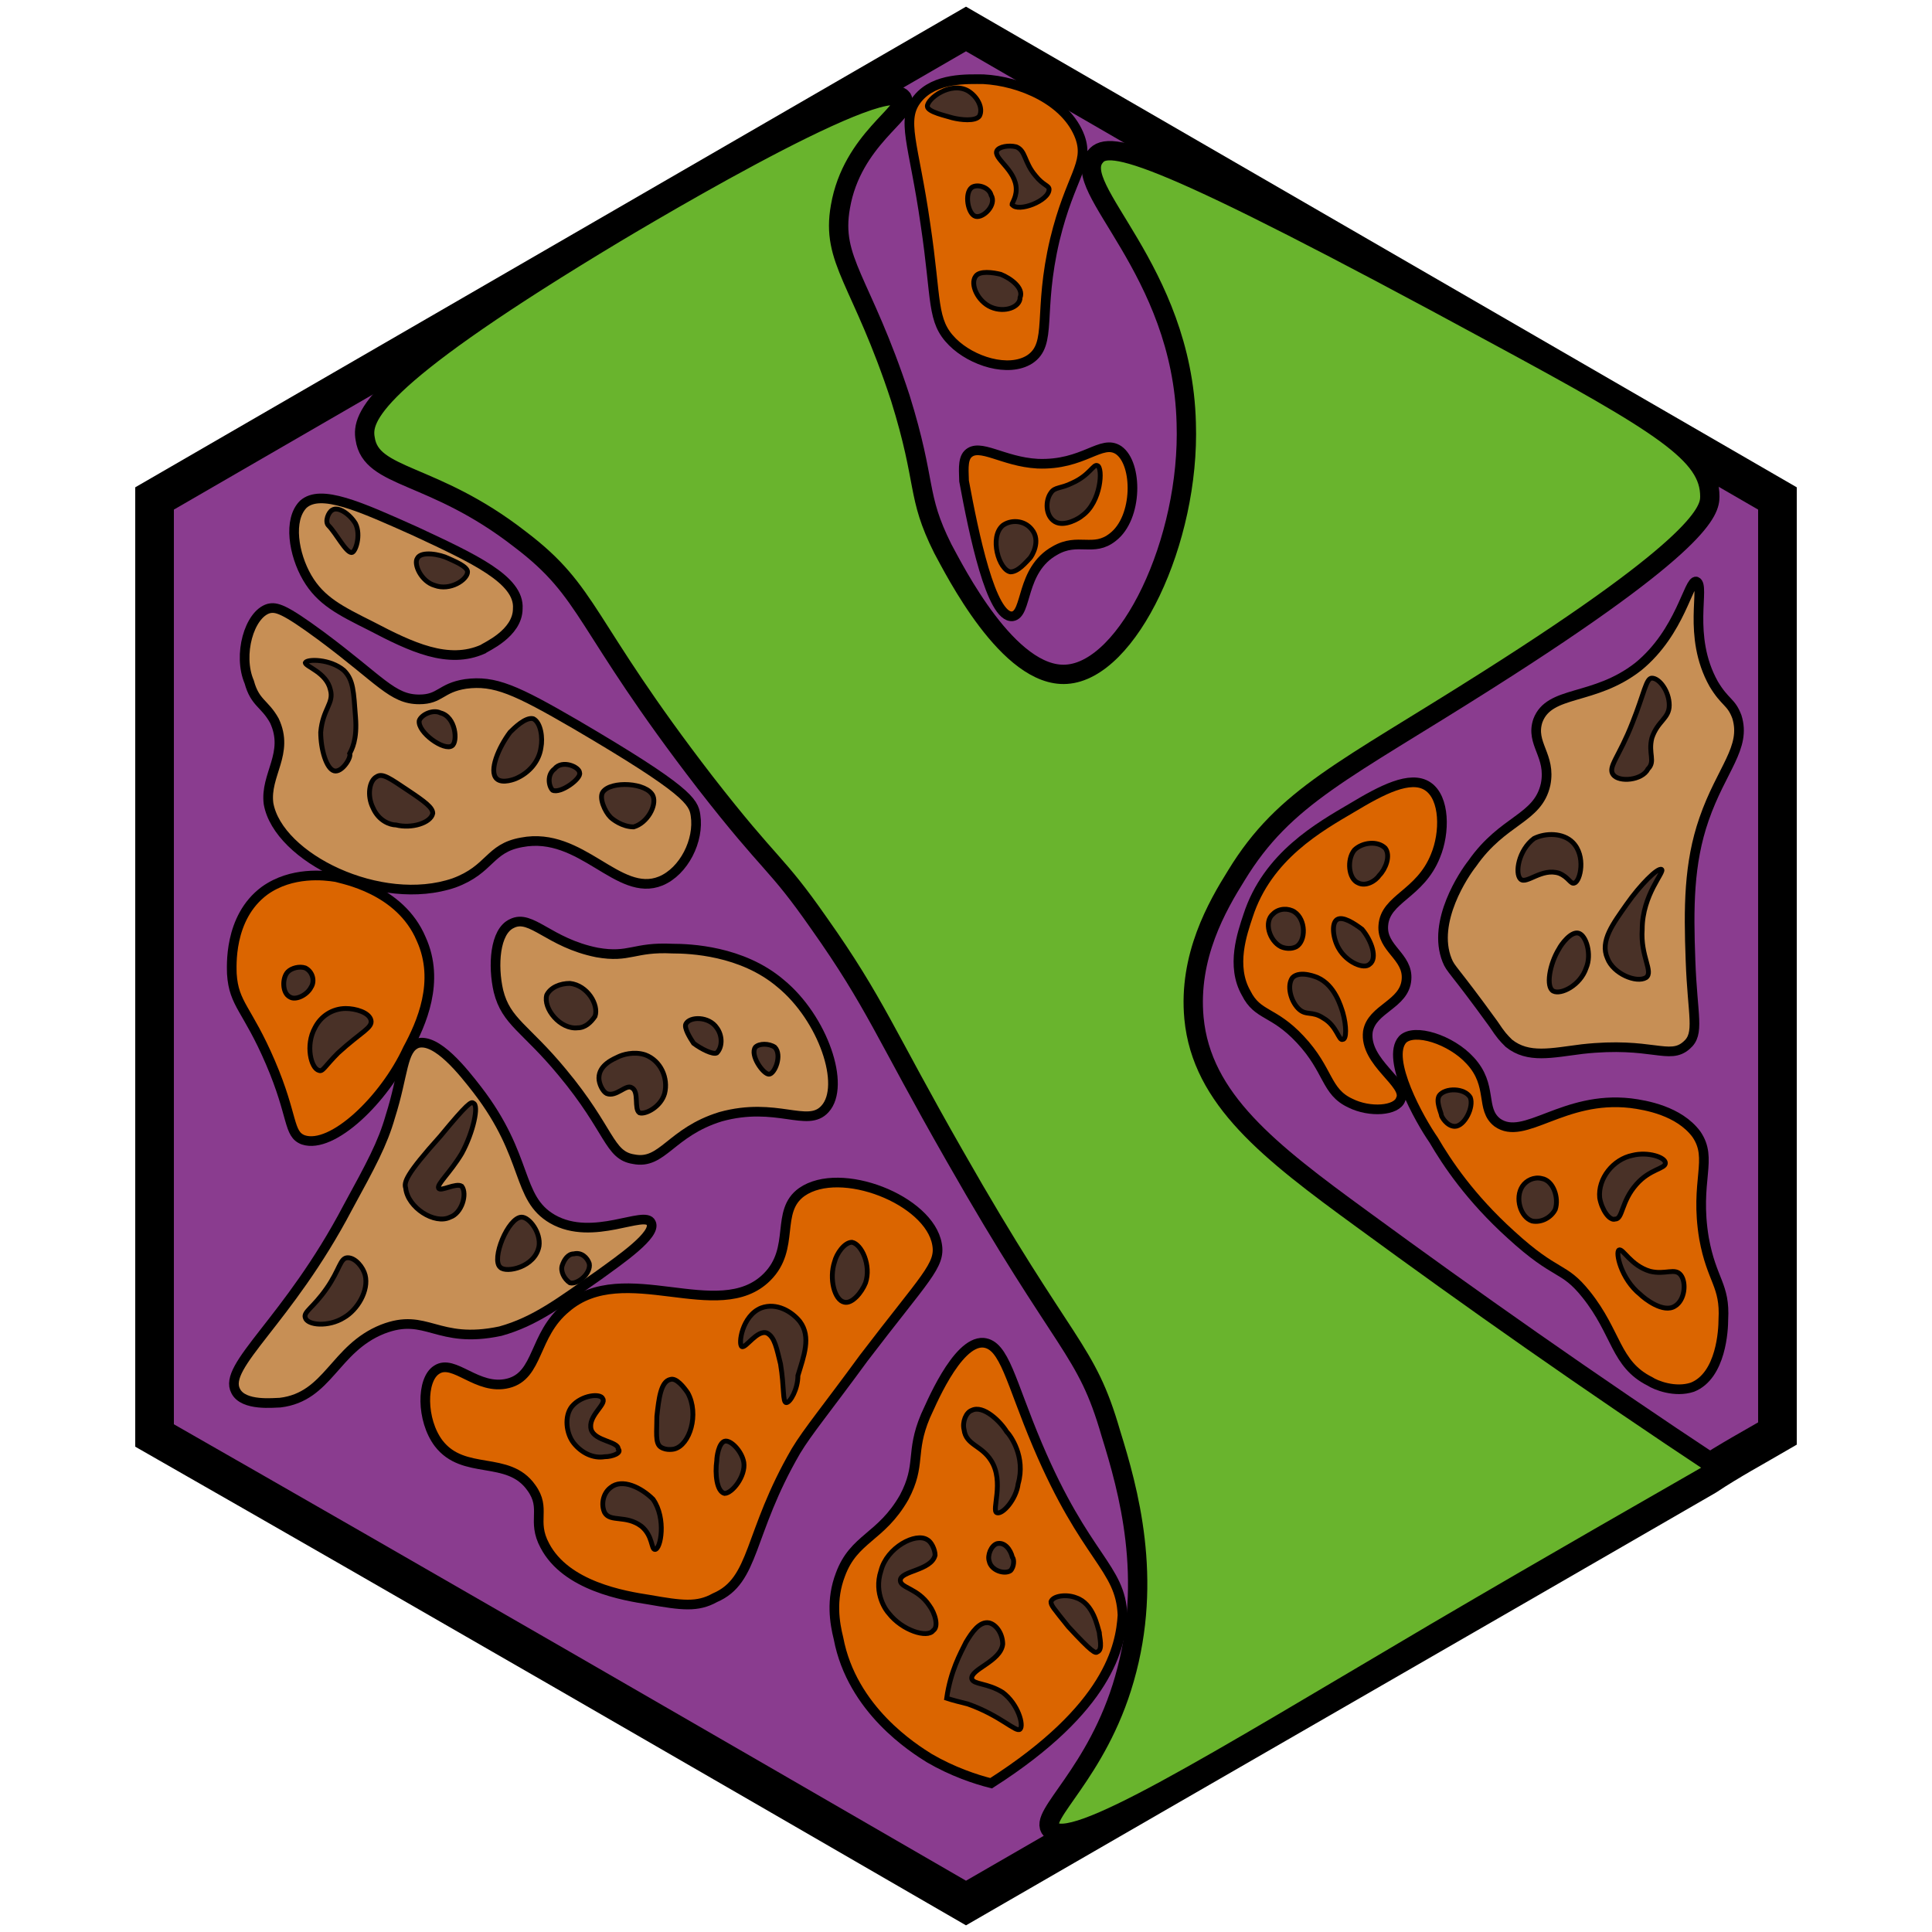
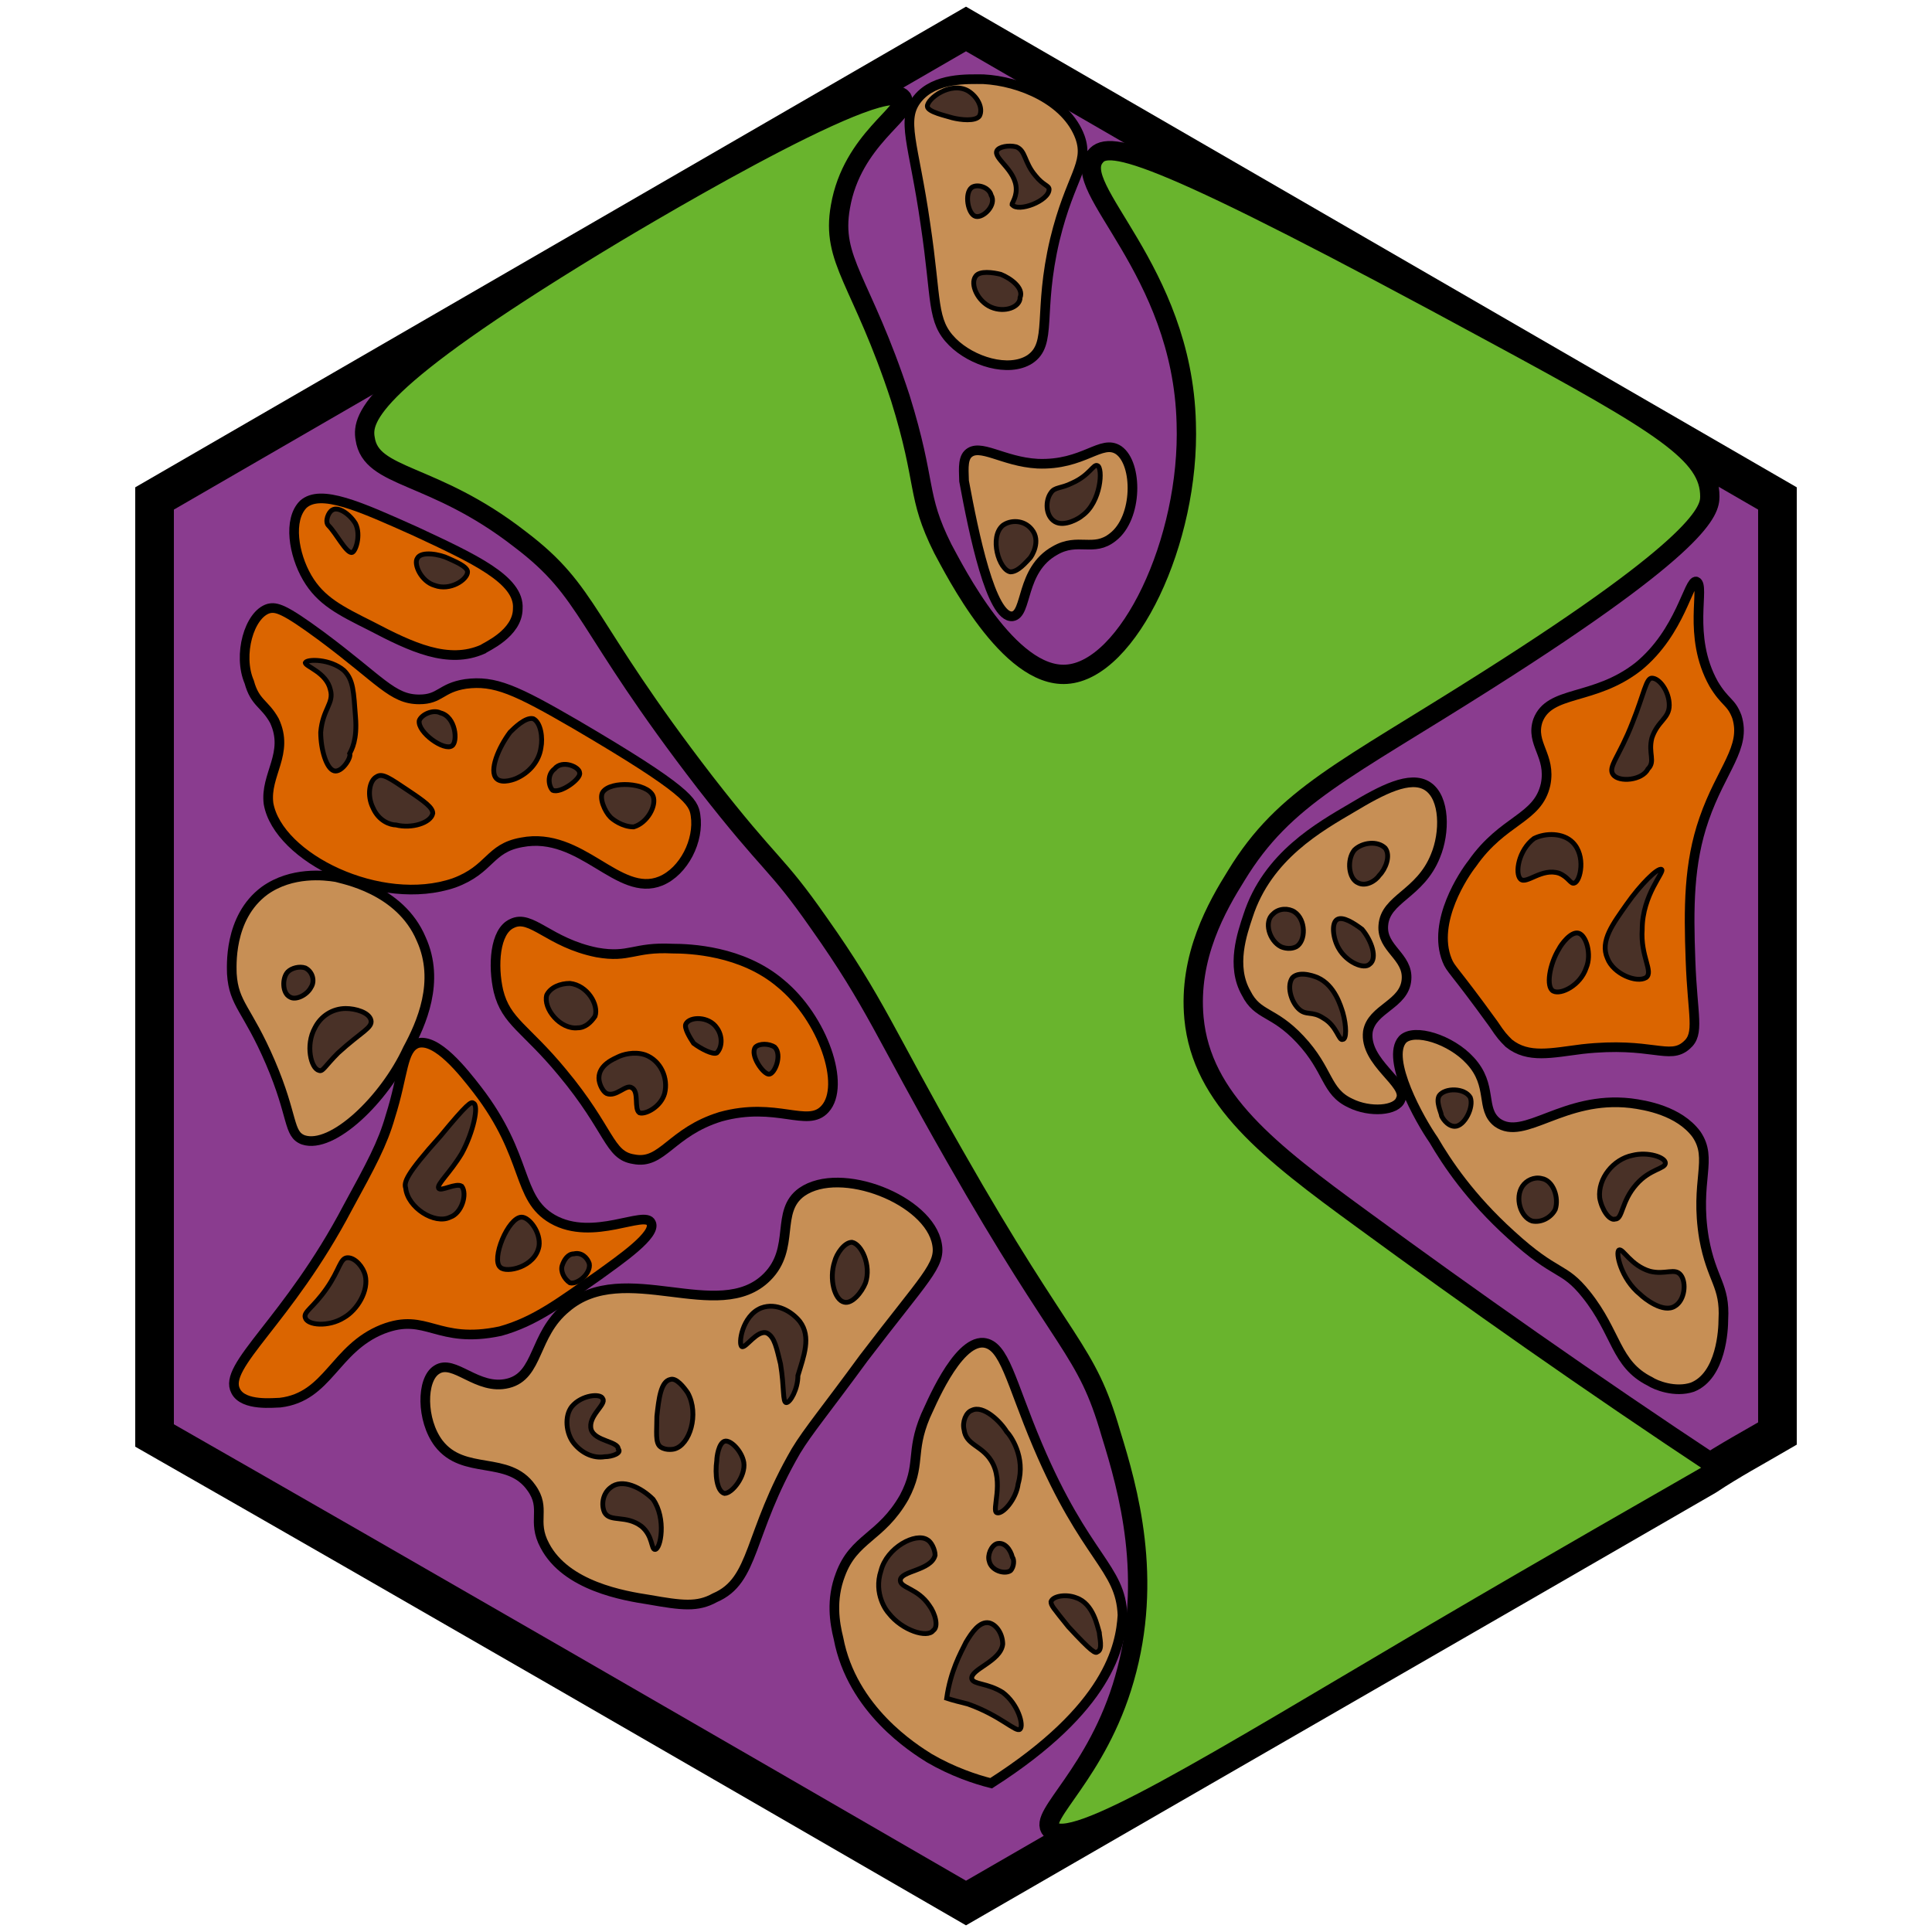
<svg xmlns="http://www.w3.org/2000/svg" version="1.1" id="Ebene_2_00000109015629924098340060000008336861892324566444_" x="0px" y="0px" viewBox="0 0 100 100" style="enable-background:new 0 0 100 100;" xml:space="preserve">
-   <style type="text/css">	.st0{fill:#8A3C8F;stroke:#000000;stroke-width:2;stroke-miterlimit:10;}	.st1{fill:#69B42D;stroke:#000000;stroke-miterlimit:10;}	.st2{fill:#DB6500;stroke:#000000;stroke-width:0.5;stroke-miterlimit:10;}	.st3{fill:#C78F55;stroke:#000000;stroke-width:0.5;stroke-miterlimit:10;}	.st4{fill:#493127;stroke:#000000;stroke-width:0.25;stroke-miterlimit:10;}	.st5{fill:#493127;stroke:#000000;stroke-width:0.25;stroke-miterlimit:10;}</style>
+   <style type="text/css">	.st0{fill:#8A3C8F;stroke:#000000;stroke-width:2;stroke-miterlimit:10;}	.st1{fill:#69B42D;stroke:#000000;stroke-miterlimit:10;}	.st2{fill:#C78F55;stroke:#000000;stroke-width:0.5;stroke-miterlimit:10;}	.st3{fill:#DB6500;stroke:#000000;stroke-width:0.5;stroke-miterlimit:10;}	.st4{fill:#493127;stroke:#000000;stroke-width:0.25;stroke-miterlimit:10;}	.st5{fill:#493127;stroke:#000000;stroke-width:0.25;stroke-miterlimit:10;}</style>
  <path class="st0" d="M92,25.8L50,1.5L8,25.8v48.5c14,8,28,16.1,42,24.2c12.8-7.4,25.5-14.7,38.3-22.1c1.2-0.8,2.5-1.5,3.7-2.2V25.8z " />
  <path class="st1" d="M74.3,84.5c-11.7,6.9-18.9,11.4-19.9,10.2c-0.7-0.7,2.4-2.9,3.8-7.8c1.5-5.2,0.2-9.8-0.7-12.7 c-1.3-4.5-2.3-4.2-8.1-14.4c-3.6-6.3-4.1-7.9-7-12c-2.3-3.3-2.4-2.8-5.9-7.3c-6.4-8.3-5.9-9.8-9.6-12.6c-4.5-3.5-7.7-3.1-8-5.2 c-0.2-1.1,0.4-3,11.9-10c1.3-0.8,14.9-9,15.9-7.6c0.4,0.7-2.6,2.1-3.2,5.6c-0.5,2.8,1.1,3.8,3.1,9.9c1.4,4.5,0.8,5,2.2,7.8 c0.6,1.1,3.4,6.7,6.4,6.5c3.2-0.2,6.4-6.9,6.2-13c-0.2-8-6.1-12.2-4.7-13.8c0.7-0.9,3.2-0.3,20.7,9.2c8.7,4.7,11.1,6.2,11.1,8.4 c0,0.7-0.3,2.4-11.5,9.5c-7.4,4.7-10.5,6-13,10.1c-1,1.6-2.5,4.2-2.2,7.4c0.4,4.2,3.9,6.9,8.7,10.4C76.1,67.2,82.2,71.5,89,76 C85.7,77.9,80.6,80.8,74.3,84.5z" />
  <path class="st2" d="M58.1,83.6c-0.1-2.5-1.9-2.9-4.4-8.8c-1.4-3.3-1.7-5.2-2.8-5.3c-1.4-0.1-2.8,3.4-3,3.8 c-0.8,1.9-0.2,2.5-1.1,4.2c-1.2,2.1-2.6,2.1-3.3,4c-0.5,1.3-0.3,2.5-0.1,3.3c0.7,3.7,3.9,5.7,4.7,6.2c1.2,0.7,2.4,1.1,3.2,1.3 C57.4,88.4,58,85.2,58.1,83.6z" />
  <path class="st2" d="M37,82.7c2.1-0.9,1.7-3.3,4.2-7.6c0.6-1,1.6-2.2,3.5-4.8c3.2-4.2,4-4.8,3.8-5.9c-0.4-2.3-5-4.1-7-2.7 c-1.4,1-0.3,2.9-1.8,4.4c-2.5,2.5-7.4-1-10.4,1.6c-1.7,1.4-1.4,3.5-3,3.9s-2.8-1.3-3.7-0.7c-0.8,0.5-0.8,2.6,0.1,3.8 c1.3,1.7,3.6,0.6,4.8,2.3c0.8,1.1,0,1.7,0.7,3c1.1,2.1,4.1,2.6,5.4,2.8C35.3,83.1,36.1,83.2,37,82.7z" />
  <path class="st3" d="M18,62.5c1.2-2.2,1.8-3.3,2.2-4.7c0.7-2.2,0.6-3.5,1.4-3.8c1-0.3,2.4,1.5,3.1,2.4c2.7,3.5,2,5.6,3.9,6.7 c2.1,1.2,4.8-0.5,5.1,0.2c0.3,0.6-1.6,1.9-2.7,2.7c-2,1.4-3.3,2.4-5.1,2.9c-3.3,0.7-3.8-1-6.1-0.1c-2.5,1-2.8,3.5-5.3,3.8 c-0.3,0-1.9,0.2-2.3-0.6C11.5,70.7,14.9,68.4,18,62.5z" />
  <path class="st3" d="M26.5,47.8c1-0.5,1.9,1,4.4,1.5c1.7,0.3,1.9-0.3,3.9-0.2c0.9,0,3.6,0.1,5.6,1.8c2.2,1.8,3.4,5.3,2.3,6.5 c-0.9,1-2.5-0.4-5.4,0.4c-2.6,0.8-3,2.5-4.5,2.2c-1.3-0.2-1.2-1.5-3.7-4.5c-1.9-2.3-2.9-2.6-3.3-4.2C25.5,50,25.6,48.2,26.5,47.8z" />
  <path class="st2" d="M17.4,45.4c-0.6-0.1-2.3-0.3-3.7,0.7c-1.9,1.4-1.7,4-1.7,4.3c0.1,1.6,0.8,1.8,2,4.6s0.9,3.7,1.7,4 c1.5,0.5,4.2-2.1,5.4-4.7c0.7-1.3,1.7-3.5,0.7-5.7C20.7,46,17.7,45.5,17.4,45.4z" />
  <path class="st3" d="M12.9,35.3c-0.6-1.4,0-3.5,1-3.8c0.4-0.1,0.8,0,2.7,1.4c3.1,2.3,3.7,3.3,5.1,3.3c1.1,0,1.1-0.6,2.4-0.8 c1.5-0.2,2.6,0.3,5.7,2.1c5.8,3.4,6.1,4,6.2,4.7c0.2,1.3-0.6,2.9-1.8,3.4c-2.2,0.9-4.1-2.6-7.2-2c-1.7,0.3-1.6,1.4-3.5,2.1 c-3.8,1.3-9.1-1.3-9.6-4.1c-0.2-1.5,1.1-2.6,0.3-4.3C13.7,36.4,13.2,36.4,12.9,35.3z" />
  <path class="st3" d="M15.9,29.9c-0.7-1.2-1-3-0.2-3.8c0.9-0.8,2.9,0.1,5.8,1.4c3,1.4,5.4,2.5,5.3,4c0,1.3-1.7,2-1.8,2.1 c-1.8,0.8-3.7-0.1-5.8-1.2C17.6,31.6,16.6,31.1,15.9,29.9z" />
  <path class="st2" d="M49.9,24.9c0-0.4-0.1-1.1,0.2-1.4c0.6-0.6,1.8,0.4,3.6,0.5c2.4,0.1,3.3-1.3,4.2-0.7c1,0.7,1,3.5-0.3,4.5 c-1,0.8-1.8,0-3,0.7c-1.8,1-1.4,3.3-2.2,3.4C51.3,32,50.4,27.6,49.9,24.9z" />
  <path class="st2" d="M49.3,17.7c1,1,2.9,1.6,4,0.9c1.2-0.8,0.4-2.4,1.3-6.2c0.8-3.3,1.8-3.9,1.3-5.3c-0.7-1.9-3.1-2.9-5-3 c-0.8,0-2.5-0.1-3.4,1c-0.9,1.1-0.2,2.3,0.4,6.5C48.5,15.6,48.2,16.6,49.3,17.7z" />
  <path class="st2" d="M72.6,53.8c0.6-0.6,2.5,0,3.5,1.1c1.2,1.3,0.5,2.5,1.4,3.2c1.4,1,3.4-1.4,6.9-1c0.8,0.1,2.5,0.4,3.4,1.6 c0.9,1.3-0.1,2.4,0.4,5.4c0.4,2.2,1.1,2.4,1,4.2c0,0.5-0.1,2.9-1.6,3.5c-0.9,0.3-1.9-0.1-2.2-0.3c-1.8-0.9-1.7-2.5-3.3-4.5 c-1.2-1.5-1.5-0.9-3.9-3.1c-2.1-1.9-3.3-3.7-4-4.9C73.5,58,71.7,54.8,72.6,53.8z" />
  <path class="st2" d="M72.5,56.9c0.4-0.8-1.9-1.9-1.7-3.5c0.2-1.2,1.9-1.4,2-2.7c0.1-1.2-1.3-1.6-1.2-2.8c0.1-1.4,1.9-1.6,2.7-3.6 c0.5-1.2,0.5-3-0.4-3.6c-0.9-0.6-2.4,0.2-3.9,1.1c-1.7,1-4.4,2.5-5.4,5.6c-0.3,0.9-0.9,2.6-0.1,4c0.6,1.2,1.4,0.9,2.8,2.4 c1.5,1.6,1.3,2.7,2.6,3.3C70.9,57.6,72.3,57.5,72.5,56.9z" />
  <path class="st3" d="M78.1,54c1,0.8,2.2,0.5,3.8,0.3c3.6-0.4,4.5,0.6,5.4-0.2c0.7-0.6,0.3-1.5,0.2-4.4c-0.1-2.7-0.1-5,0.7-7.3 c0.9-2.6,2.2-3.7,1.7-5.3c-0.3-0.8-0.6-0.7-1.2-1.7c-1.4-2.5-0.4-5.1-0.9-5.3c-0.4-0.1-0.8,2.6-3,4.4c-2.3,1.8-4.6,1.2-5.2,2.8 c-0.4,1.2,0.7,1.8,0.4,3.3c-0.4,1.8-2.2,1.8-3.8,4.1c-0.4,0.5-2.1,3-1.3,5c0.2,0.5,0.3,0.4,2.4,3.3C77.7,53.6,77.8,53.7,78.1,54z" />
  <path class="st4" d="M50.1,88.2c1.7,0.6,2.5,1.5,2.7,1.3c0.2-0.2-0.1-1.3-0.9-1.9c-0.8-0.5-1.5-0.4-1.6-0.7 c-0.1-0.5,1.5-0.9,1.6-1.8c0-0.5-0.3-1-0.7-1.1c-0.5-0.1-0.9,0.5-1.2,1c-0.3,0.6-0.8,1.5-1,2.9C49.3,88,49.7,88.1,50.1,88.2z" />
  <path class="st4" d="M52.4,80.6c-0.1-0.4-0.4-0.8-0.8-0.7c-0.3,0.1-0.5,0.6-0.4,0.9c0.1,0.5,0.8,0.7,1.1,0.5 C52.5,81.1,52.5,80.7,52.4,80.6z" />
  <path class="st4" d="M55.3,84.2c1.2,1.3,1.4,1.4,1.5,1.3c0.3-0.1,0.1-0.8,0.1-1c-0.1-0.3-0.3-1.5-1.2-1.8c-0.5-0.2-1.2-0.1-1.3,0.2 C54.4,83.1,54.5,83.2,55.3,84.2z" />
  <path class="st4" d="M45.6,81.3c-0.4,1.2,0.3,2.1,0.4,2.2c0.7,0.9,2,1.3,2.3,0.9c0.3-0.2,0.1-0.9-0.2-1.3c-0.6-0.9-1.5-0.9-1.5-1.3 c0-0.5,1.6-0.5,1.8-1.3c0-0.3-0.2-0.7-0.4-0.8C47.4,79.3,45.9,80.1,45.6,81.3z" />
  <path class="st4" d="M52.7,76.8c0.4-1.4-0.4-2.5-0.6-2.7c-0.3-0.5-1.2-1.4-1.8-1.1c-0.3,0.1-0.5,0.6-0.4,1c0.1,0.8,0.9,0.8,1.4,1.6 c0.7,1.1,0,2.6,0.3,2.7C51.9,78.4,52.6,77.6,52.7,76.8z" />
  <path class="st4" d="M33.8,77.6c-0.6-0.6-1.6-1.1-2.2-0.6c-0.4,0.3-0.5,0.9-0.3,1.3c0.3,0.5,1.1,0.1,1.9,0.7 c0.6,0.5,0.5,1.2,0.7,1.2C34.2,80.2,34.5,78.6,33.8,77.6z" />
  <path class="st4" d="M35.6,72.1c-0.2-0.3-0.6-0.8-0.9-0.7c-0.5,0.1-0.6,1-0.7,1.9c0,0.8-0.1,1.4,0.2,1.6c0.3,0.2,0.7,0.1,0.7,0.1 C35.7,74.8,36.2,73.2,35.6,72.1z" />
  <path class="st4" d="M38.5,75.7c-0.1-0.6-0.7-1.2-1-1.1c-0.3,0.1-0.4,0.8-0.4,1c-0.1,0.7,0,1.6,0.4,1.7 C37.9,77.3,38.6,76.4,38.5,75.7z" />
  <path class="st4" d="M32,75c0-0.4-1.2-0.4-1.4-1c-0.2-0.7,0.8-1.3,0.6-1.6c-0.1-0.3-1.1-0.2-1.6,0.4c-0.4,0.5-0.3,1.4,0.1,1.9 s1,0.8,1.6,0.7C31.7,75.4,32.2,75.2,32,75z" />
  <path class="st4" d="M41.3,71.2c0.3-1,0.7-2,0.1-2.8c-0.4-0.5-1.2-1-2-0.7c-1,0.4-1.2,1.9-1,2c0.2,0.1,0.8-0.9,1.3-0.7 c0.4,0.2,0.5,0.8,0.7,1.6c0.2,1.2,0.1,2,0.3,2S41.3,71.9,41.3,71.2z" />
  <path class="st4" d="M44.8,66.4c0.3-0.9-0.2-2-0.7-2.1c-0.4,0-0.8,0.6-0.9,1c-0.3,0.9,0,2,0.5,2.1C44.1,67.5,44.6,66.9,44.8,66.4z" />
  <path class="st5" d="M16.9,66.7c0.7-1,0.7-1.6,1.1-1.6s0.8,0.5,0.9,0.9c0.2,0.8-0.4,1.8-1.1,2.2c-0.8,0.5-1.9,0.4-2,0 C15.7,67.9,16.2,67.7,16.9,66.7z" />
  <path class="st5" d="M23.9,61.4c-0.3-0.2-1.1,0.3-1.2,0.1c-0.1-0.2,0.6-0.8,1.2-1.8c0.6-1.1,0.9-2.5,0.6-2.6c-0.1-0.1-0.3,0-1.7,1.7 c-1.8,2-1.9,2.4-1.8,2.7c0.1,1,1.5,1.9,2.3,1.5C23.9,62.8,24.2,61.8,23.9,61.4z" />
  <path class="st5" d="M27.9,64.5C28,63.8,27.4,63,27,63c-0.7,0-1.6,2.2-1.1,2.6C26.2,65.9,27.7,65.6,27.9,64.5z" />
  <path class="st5" d="M29.5,66.4c0.4,0.1,1.1-0.5,1-1c-0.1-0.3-0.4-0.6-0.8-0.5c-0.3,0-0.5,0.3-0.6,0.6S29.2,66.2,29.5,66.4z" />
  <path class="st4" d="M17.5,54.5c1.2-1.1,1.8-1.3,1.7-1.7c-0.1-0.4-0.8-0.6-1.3-0.6c-0.7,0-1.3,0.4-1.6,1c-0.5,0.9-0.2,2.1,0.2,2.2 C16.7,55.5,16.8,55.2,17.5,54.5z" />
  <path class="st4" d="M16.1,51.1c0.2-0.3,0.1-0.8-0.3-1c-0.3-0.1-0.7,0-0.9,0.2c-0.3,0.3-0.3,1.1,0.1,1.3 C15.3,51.8,15.9,51.5,16.1,51.1z" />
  <path class="st5" d="M18.1,39c0.1-0.2,0.4-0.7,0.3-1.9c-0.1-1.3-0.1-1.9-0.6-2.4c-0.7-0.6-1.9-0.6-2-0.4c0,0.2,1.1,0.5,1.3,1.4 c0.2,0.7-0.4,1-0.5,2.2c0,0.9,0.3,1.9,0.7,2C17.7,40,18.2,39.2,18.1,39z" />
  <path class="st5" d="M20.5,42.7c0.8,0.2,1.8-0.1,1.9-0.6c0-0.3-0.4-0.6-1.3-1.2c-0.9-0.6-1.3-0.9-1.6-0.7c-0.4,0.2-0.5,1-0.2,1.6 C19.6,42.5,20.2,42.7,20.5,42.7z" />
  <path class="st5" d="M22.8,36.9c-0.4-0.2-1,0.1-1.1,0.4c-0.1,0.6,1.3,1.6,1.7,1.3C23.7,38.4,23.6,37.1,22.8,36.9z" />
  <path class="st5" d="M26.7,40.3c0.7-0.3,1.2-0.9,1.3-1.6c0.1-0.5,0-1.3-0.4-1.5c-0.4-0.1-1,0.5-1.2,0.7c-0.6,0.8-1.1,2-0.7,2.4 C26,40.6,26.7,40.3,26.7,40.3z" />
  <path class="st5" d="M30,40c0-0.3-0.9-0.7-1.3-0.2c-0.4,0.3-0.3,0.9-0.1,1.1C29,41.1,30.1,40.3,30,40z" />
  <path class="st5" d="M32.8,42.8c0.7-0.2,1.2-1.1,1-1.6c-0.3-0.7-2.2-0.8-2.6-0.2c-0.2,0.3,0.1,1,0.4,1.3 C31.7,42.4,32.2,42.8,32.8,42.8z" />
  <path class="st5" d="M31.4,56.6c0.5,0.2,1-0.5,1.3-0.3c0.4,0.2,0.1,1.1,0.4,1.3c0.3,0.1,1.1-0.3,1.3-1c0.2-0.8-0.2-1.7-1-2 c-0.6-0.2-1.2,0-1.4,0.1s-1,0.4-1,1.1C31,56.1,31.2,56.5,31.4,56.6z" />
  <path class="st5" d="M30.8,52.6c0.2-0.6-0.4-1.6-1.3-1.7c-0.5,0-1,0.2-1.2,0.6c-0.2,0.7,0.7,1.8,1.6,1.7 C30.3,53.2,30.6,52.9,30.8,52.6z" />
  <path class="st5" d="M37.1,54.5c0.3-0.3,0.3-0.9,0-1.3c-0.4-0.6-1.4-0.6-1.6-0.2c-0.1,0.2,0.2,0.7,0.4,1 C36.3,54.3,36.9,54.6,37.1,54.5z" />
  <path class="st5" d="M40.1,54.2c-0.3-0.2-0.8-0.2-1,0c-0.3,0.4,0.4,1.4,0.7,1.4S40.5,54.6,40.1,54.2z" />
  <path class="st5" d="M18.4,27.1c-0.3-0.5-0.9-0.9-1.2-0.7C17,26.5,16.8,27,17,27.2l0,0c0.4,0.4,0.9,1.4,1.2,1.4 C18.4,28.6,18.7,27.7,18.4,27.1z" />
  <path class="st5" d="M24.2,29.6c0-0.3-0.8-0.6-1-0.7c-0.4-0.2-1.4-0.4-1.6,0c-0.2,0.3,0.2,1.2,0.9,1.4C23.3,30.6,24.2,30,24.2,29.6z " />
  <path class="st4" d="M52.8,15.4c0.2-0.5-0.5-1-1-1.2c-0.4-0.1-1.1-0.2-1.3,0.1c-0.3,0.4,0.1,1.3,0.8,1.6 C52,16.2,52.8,15.9,52.8,15.4z" />
  <path class="st4" d="M51.3,10.1c-0.1-0.4-0.7-0.6-1-0.4c-0.4,0.3-0.2,1.4,0.2,1.5S51.6,10.6,51.3,10.1z" />
  <path class="st4" d="M52.4,10.6c0.3,0.4,1.9-0.2,1.9-0.8c0-0.2-0.3-0.2-0.7-0.7c-0.6-0.7-0.5-1.3-1-1.5c-0.4-0.1-0.9,0-1,0.2 c-0.2,0.4,1,1,1,2C52.6,10.3,52.3,10.6,52.4,10.6z" />
  <path class="st4" d="M50.7,6c0.2-0.4-0.1-1-0.6-1.3C49.2,4.2,48,5.1,48,5.5c0,0.3,1,0.5,1.3,0.6C49.7,6.2,50.5,6.3,50.7,6z" />
  <path class="st4" d="M69.5,52.4c-0.1-0.3-0.4-1.4-1.3-1.8c0,0-0.9-0.4-1.3,0c-0.3,0.4-0.1,1.2,0.3,1.6s0.7,0.1,1.3,0.5 c0.7,0.4,0.8,1.2,1,1.1C69.7,53.8,69.7,53.1,69.5,52.4z" />
  <path class="st4" d="M67.1,49c0.5-0.3,0.5-1.4-0.1-1.8c-0.3-0.2-0.8-0.2-1.1,0.1c-0.5,0.4-0.2,1.4,0.4,1.7 C66.3,49,66.7,49.2,67.1,49z" />
  <path class="st4" d="M70.9,49.9c0.4-0.3,0.1-1.2-0.4-1.8c-0.4-0.3-1-0.7-1.3-0.5c-0.3,0.2-0.2,1,0.1,1.5 C69.7,49.8,70.6,50.2,70.9,49.9z" />
  <path class="st4" d="M71.4,45.3c0.3-0.3,0.6-1,0.3-1.4c-0.4-0.4-1.2-0.3-1.6,0.1c-0.4,0.5-0.3,1.5,0.2,1.7 C70.7,45.9,71.2,45.6,71.4,45.3z" />
  <path class="st5" d="M79.4,43.4c0.6-0.3,1.5-0.3,2,0.2c0.7,0.7,0.4,2,0.1,2.1c-0.2,0.1-0.3-0.3-0.8-0.5c-0.9-0.3-1.7,0.6-2,0.3 C78.4,45.2,78.6,44,79.4,43.4z" />
  <path class="st5" d="M85.3,39.8c0.4-0.4,0-0.8,0.2-1.6c0.3-0.9,0.9-1,0.9-1.7s-0.5-1.4-0.9-1.4c-0.3,0-0.4,0.8-1,2.3 c-0.7,1.8-1.3,2.3-1,2.7C83.8,40.5,85,40.4,85.3,39.8z" />
  <path class="st5" d="M82.1,50.1c0.3-0.7,0-1.7-0.4-1.8c-0.4-0.1-0.9,0.6-1,0.8c-0.5,0.8-0.7,2-0.3,2.2C80.8,51.5,81.8,51,82.1,50.1z " />
  <path class="st5" d="M85.2,50.6c0.4-0.3-0.3-1.1-0.2-2.5c0-1.8,1.2-3,1-3.1c-0.2-0.1-1.1,0.8-1.8,1.8c-0.7,1-1.4,1.9-1,2.8 C83.5,50.4,84.7,50.9,85.2,50.6z" />
  <path class="st4" d="M80.5,62.6c0.2-0.6-0.1-1.5-0.7-1.6c-0.4-0.1-0.8,0.1-1,0.4c-0.4,0.6-0.1,1.6,0.5,1.8 C79.8,63.3,80.3,63,80.5,62.6z" />
  <path class="st4" d="M83.6,63.1c0.4,0,0.3-0.9,1.1-1.8c0.7-0.8,1.5-0.8,1.5-1.1c0-0.3-0.9-0.6-1.7-0.4c-1,0.2-1.8,1.2-1.7,2.2 C82.9,62.6,83.3,63.2,83.6,63.1z" />
  <path class="st4" d="M86.7,67.6c0.5-0.3,0.6-1.2,0.3-1.6c-0.3-0.4-0.8,0-1.6-0.2c-1-0.3-1.4-1.2-1.6-1.1c-0.2,0.1,0.1,1.5,1.1,2.3 C85.1,67.2,86.1,68,86.7,67.6z" />
  <path class="st4" d="M76.1,56.8c-0.3-0.5-1.3-0.5-1.6-0.1c-0.2,0.3,0.1,0.9,0.1,1s0.3,0.6,0.7,0.6C75.8,58.3,76.3,57.3,76.1,56.8z" />
  <path class="st4" d="M53.3,28.9c0.1-0.1,0.6-0.9,0.1-1.5c-0.4-0.5-1.1-0.5-1.5-0.2c-0.7,0.6-0.2,2.3,0.4,2.4 C52.7,29.6,53.1,29.1,53.3,28.9z" />
  <path class="st4" d="M56,26.7c1-0.7,1.1-2.5,0.8-2.6c-0.2-0.1-0.4,0.5-1.3,0.9c-0.6,0.3-0.9,0.2-1.1,0.5c-0.3,0.4-0.3,1.2,0.2,1.5 S55.9,26.8,56,26.7z" />
</svg>
